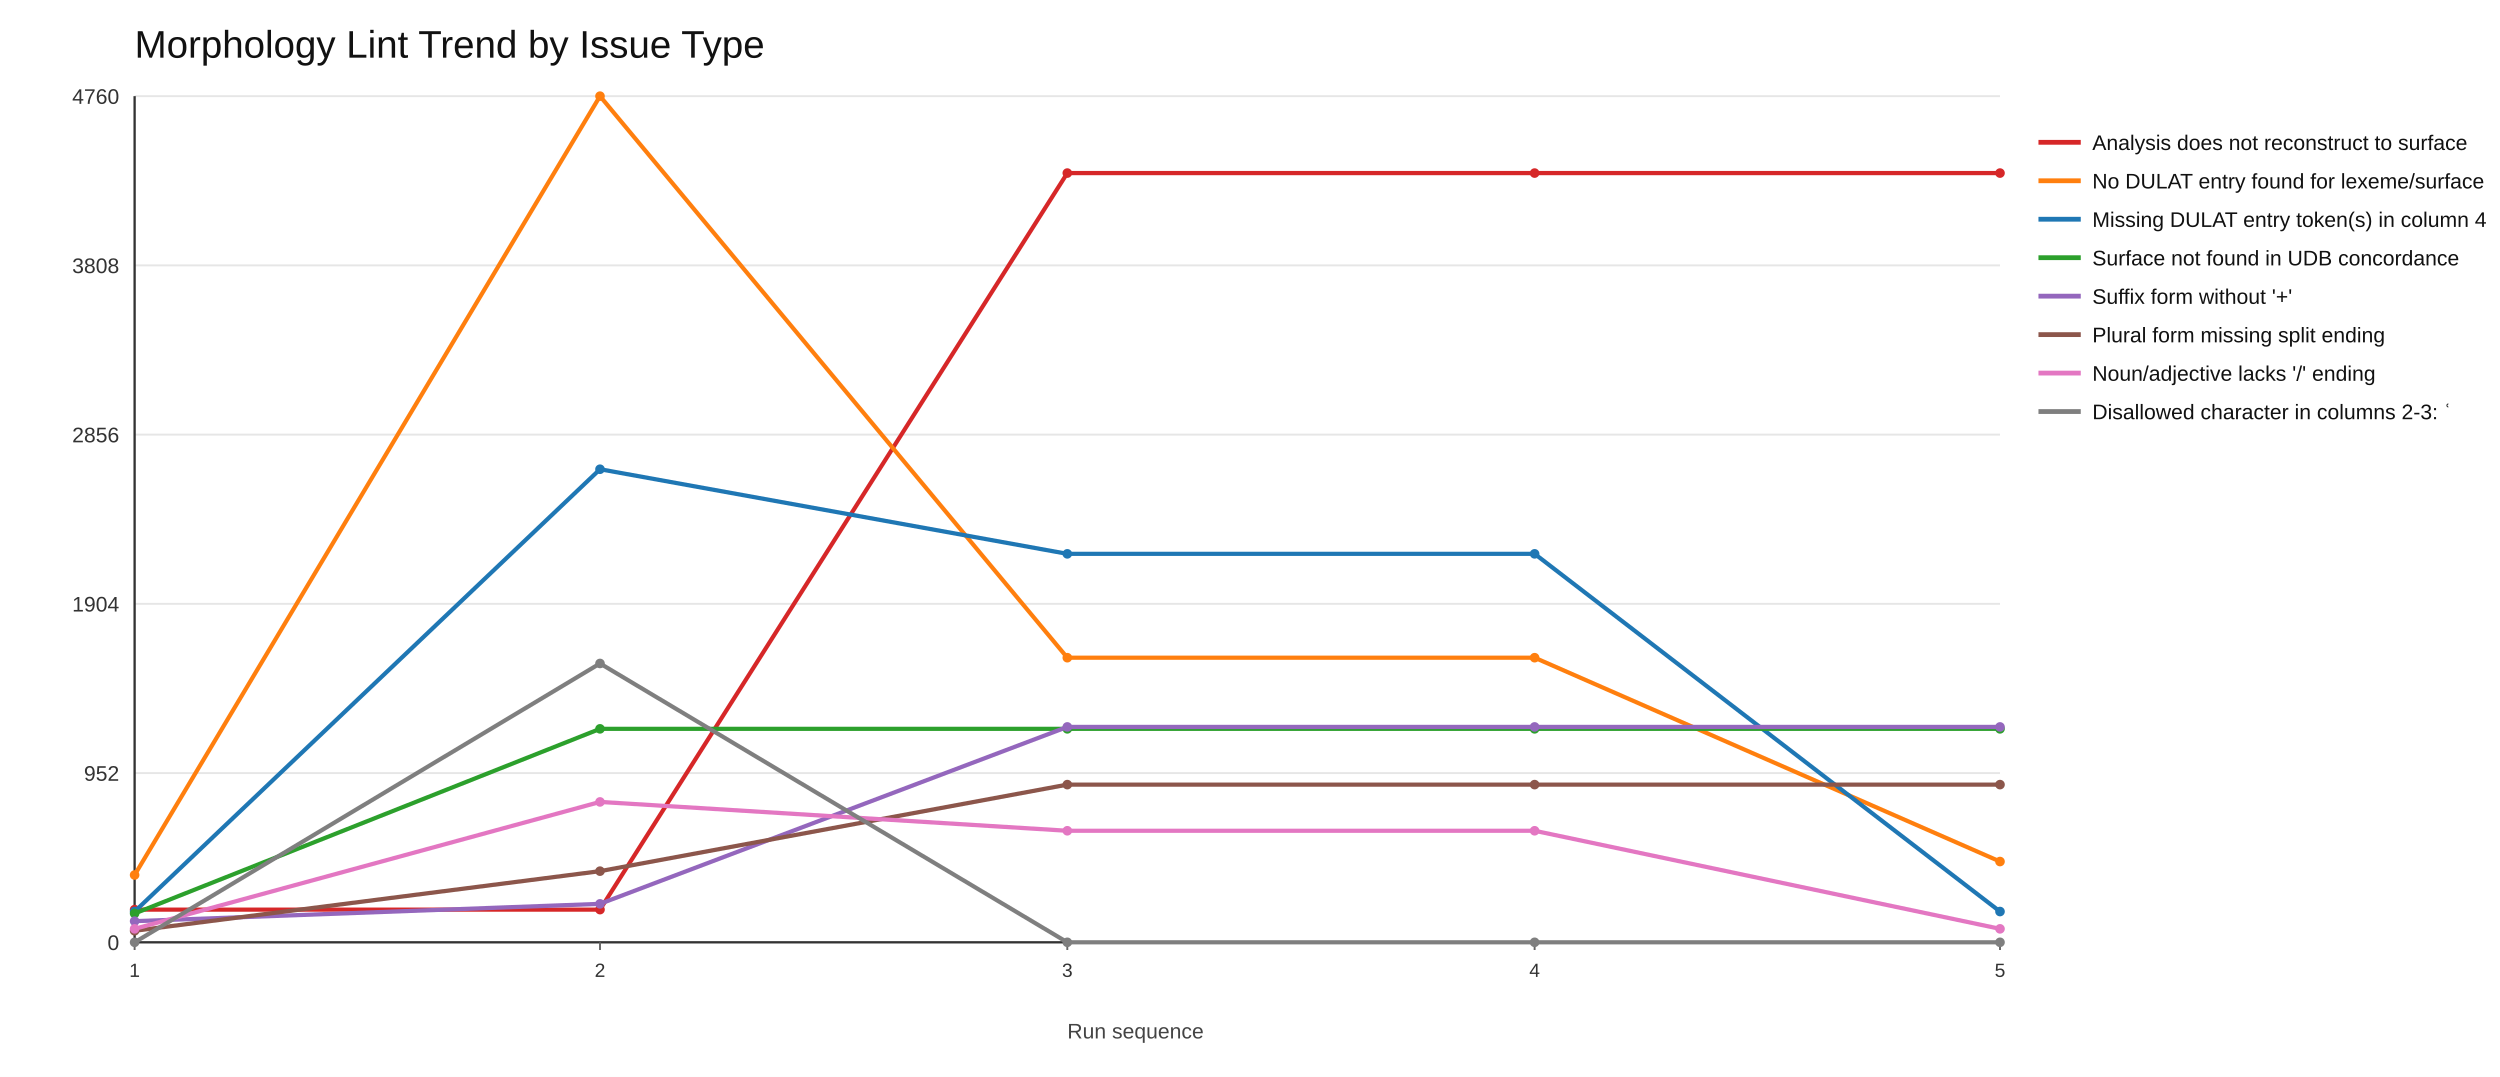
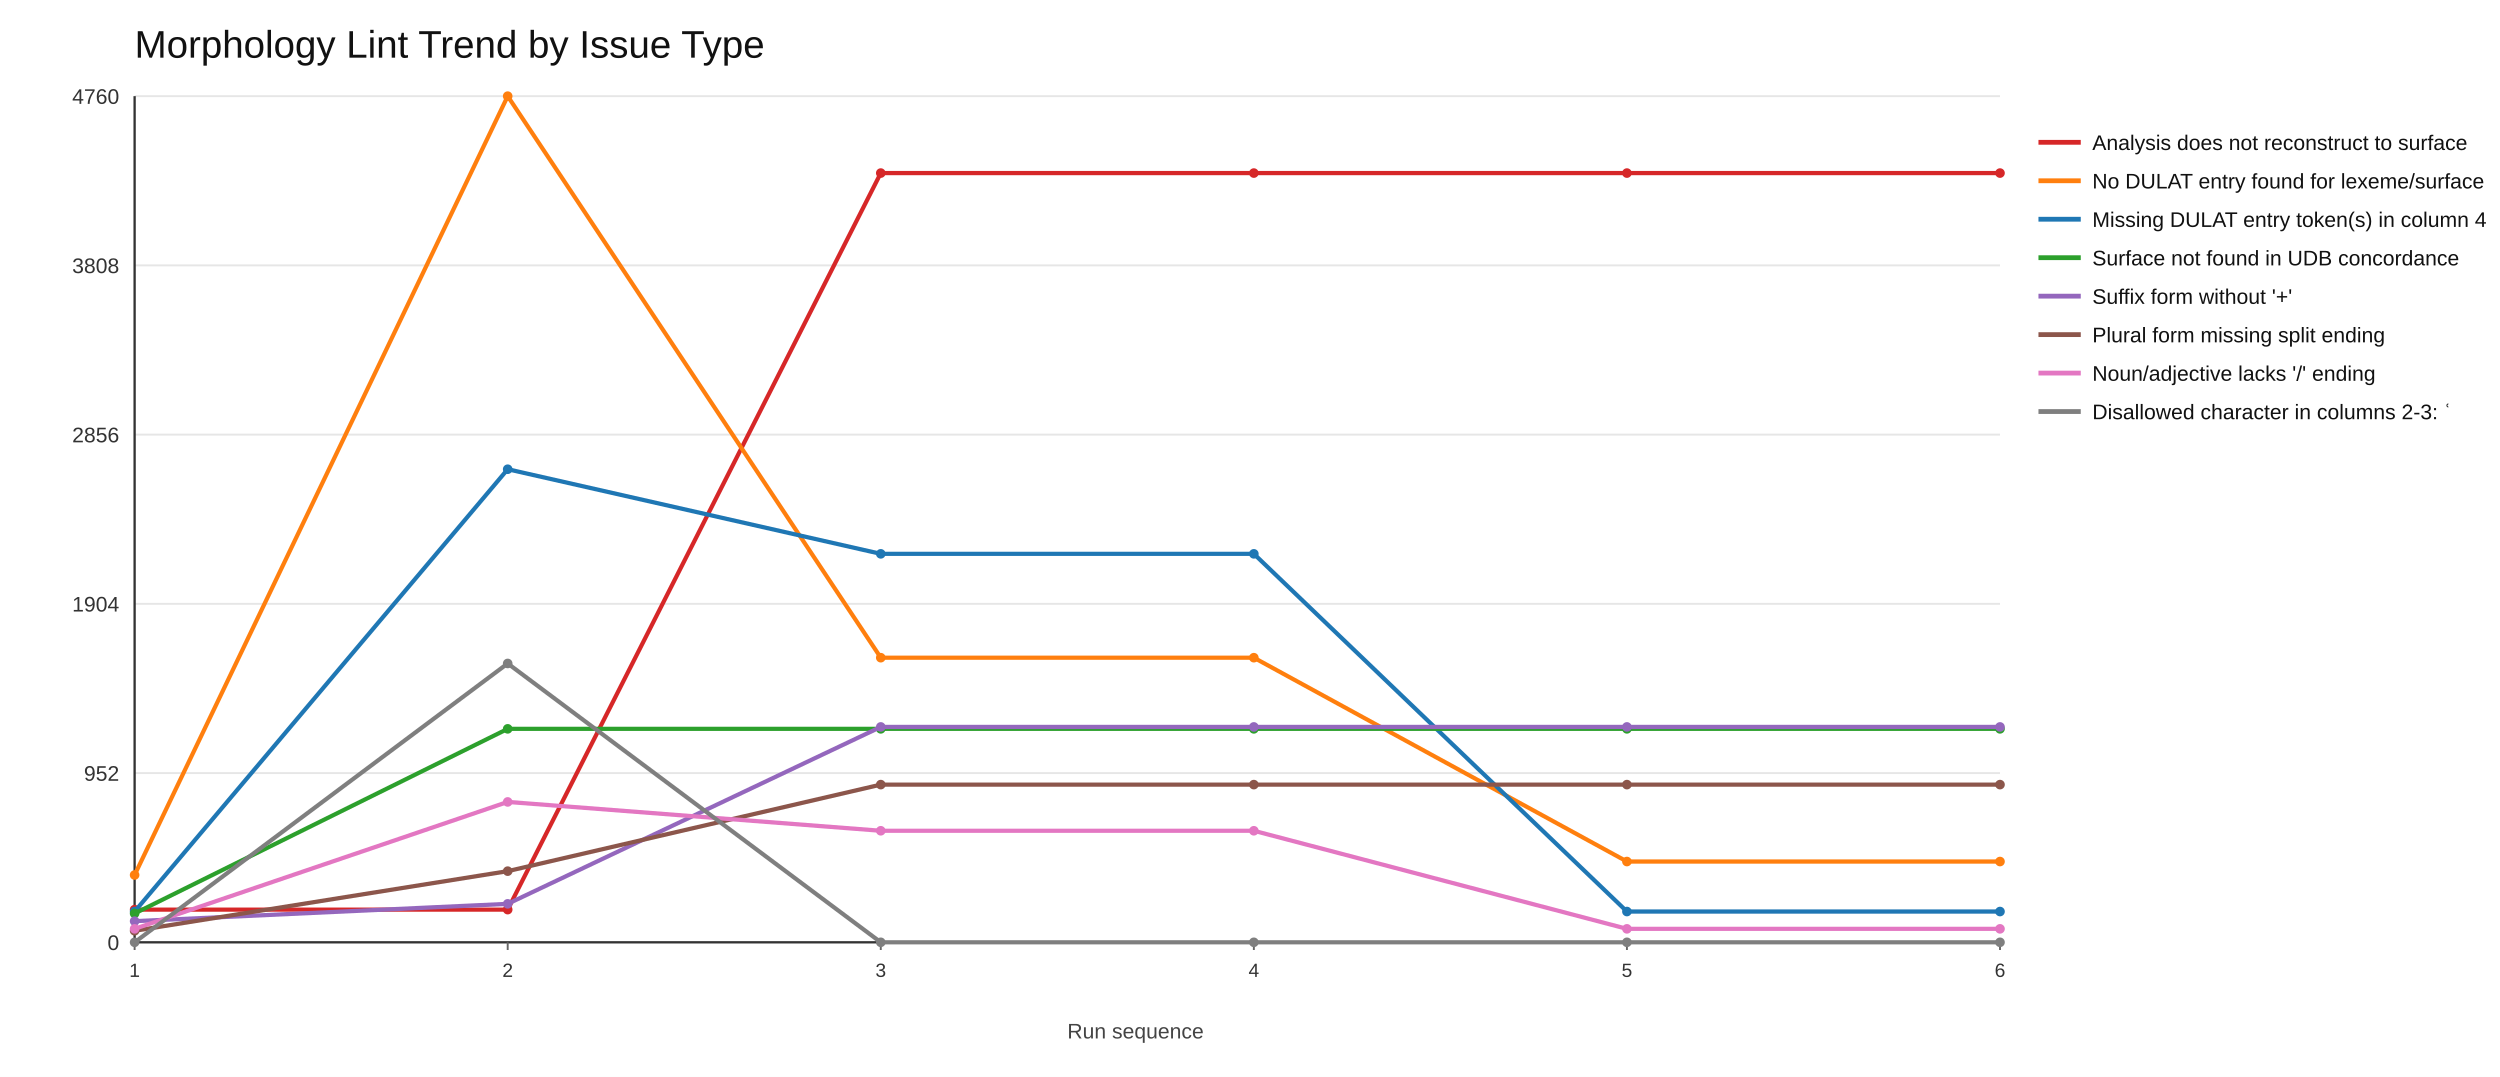
<svg xmlns="http://www.w3.org/2000/svg" width="1300" height="560">
  <rect x="0" y="0" width="1300" height="560" fill="#ffffff" />
  <text x="70" y="30" font-size="20" font-family="Arial" fill="#111">Morphology Lint Trend by Issue Type</text>
  <line x1="70" y1="490" x2="1040" y2="490" stroke="#e6e6e6" stroke-width="1" />
  <text x="62" y="494" font-size="11" font-family="Arial" fill="#333" text-anchor="end">0</text>
  <line x1="70" y1="402" x2="1040" y2="402" stroke="#e6e6e6" stroke-width="1" />
  <text x="62" y="406" font-size="11" font-family="Arial" fill="#333" text-anchor="end">952</text>
  <line x1="70" y1="314" x2="1040" y2="314" stroke="#e6e6e6" stroke-width="1" />
  <text x="62" y="318" font-size="11" font-family="Arial" fill="#333" text-anchor="end">1904</text>
  <line x1="70" y1="226" x2="1040" y2="226" stroke="#e6e6e6" stroke-width="1" />
  <text x="62" y="230" font-size="11" font-family="Arial" fill="#333" text-anchor="end">2856</text>
  <line x1="70" y1="138" x2="1040" y2="138" stroke="#e6e6e6" stroke-width="1" />
  <text x="62" y="142" font-size="11" font-family="Arial" fill="#333" text-anchor="end">3808</text>
  <line x1="70" y1="50" x2="1040" y2="50" stroke="#e6e6e6" stroke-width="1" />
  <text x="62" y="54" font-size="11" font-family="Arial" fill="#333" text-anchor="end">4760</text>
  <line x1="70" y1="490" x2="1040" y2="490" stroke="#333" stroke-width="1.2" />
  <line x1="70" y1="50" x2="70" y2="490" stroke="#333" stroke-width="1.2" />
  <line x1="70" y1="490" x2="70" y2="494" stroke="#666" stroke-width="1" />
  <text x="70" y="508" font-size="10" font-family="Arial" fill="#333" text-anchor="middle">1</text>
-   <line x1="312" y1="490" x2="312" y2="494" stroke="#666" stroke-width="1" />
-   <text x="312" y="508" font-size="10" font-family="Arial" fill="#333" text-anchor="middle">2</text>
-   <line x1="555" y1="490" x2="555" y2="494" stroke="#666" stroke-width="1" />
-   <text x="555" y="508" font-size="10" font-family="Arial" fill="#333" text-anchor="middle">3</text>
-   <line x1="798" y1="490" x2="798" y2="494" stroke="#666" stroke-width="1" />
-   <text x="798" y="508" font-size="10" font-family="Arial" fill="#333" text-anchor="middle">4</text>
+   <line x1="264" y1="490" x2="264" y2="494" stroke="#666" stroke-width="1" />
+   <text x="264" y="508" font-size="10" font-family="Arial" fill="#333" text-anchor="middle">2</text>
+   <line x1="458" y1="490" x2="458" y2="494" stroke="#666" stroke-width="1" />
+   <text x="458" y="508" font-size="10" font-family="Arial" fill="#333" text-anchor="middle">3</text>
+   <line x1="652" y1="490" x2="652" y2="494" stroke="#666" stroke-width="1" />
+   <text x="652" y="508" font-size="10" font-family="Arial" fill="#333" text-anchor="middle">4</text>
+   <line x1="846" y1="490" x2="846" y2="494" stroke="#666" stroke-width="1" />
+   <text x="846" y="508" font-size="10" font-family="Arial" fill="#333" text-anchor="middle">5</text>
  <line x1="1040" y1="490" x2="1040" y2="494" stroke="#666" stroke-width="1" />
-   <text x="1040" y="508" font-size="10" font-family="Arial" fill="#333" text-anchor="middle">5</text>
-   <polyline fill="none" stroke="#d62728" stroke-width="2.2" points="70,473 312,473 555,90 798,90 1040,90" />
+   <text x="1040" y="508" font-size="10" font-family="Arial" fill="#333" text-anchor="middle">6</text>
+   <polyline fill="none" stroke="#d62728" stroke-width="2.2" points="70,473 264,473 458,90 652,90 846,90 1040,90" />
  <circle cx="70" cy="473" r="2.5" fill="#d62728" />
-   <circle cx="312" cy="473" r="2.5" fill="#d62728" />
-   <circle cx="555" cy="90" r="2.5" fill="#d62728" />
-   <circle cx="798" cy="90" r="2.5" fill="#d62728" />
+   <circle cx="264" cy="473" r="2.5" fill="#d62728" />
+   <circle cx="458" cy="90" r="2.5" fill="#d62728" />
+   <circle cx="652" cy="90" r="2.5" fill="#d62728" />
+   <circle cx="846" cy="90" r="2.5" fill="#d62728" />
  <circle cx="1040" cy="90" r="2.5" fill="#d62728" />
  <line x1="1060" y1="74" x2="1082" y2="74" stroke="#d62728" stroke-width="2.5" />
  <text x="1088" y="78" font-size="11" font-family="Arial" fill="#111">Analysis does not reconstruct to surface</text>
-   <polyline fill="none" stroke="#ff7f0e" stroke-width="2.2" points="70,455 312,50 555,342 798,342 1040,448" />
+   <polyline fill="none" stroke="#ff7f0e" stroke-width="2.2" points="70,455 264,50 458,342 652,342 846,448 1040,448" />
  <circle cx="70" cy="455" r="2.5" fill="#ff7f0e" />
-   <circle cx="312" cy="50" r="2.5" fill="#ff7f0e" />
-   <circle cx="555" cy="342" r="2.5" fill="#ff7f0e" />
-   <circle cx="798" cy="342" r="2.5" fill="#ff7f0e" />
+   <circle cx="264" cy="50" r="2.5" fill="#ff7f0e" />
+   <circle cx="458" cy="342" r="2.5" fill="#ff7f0e" />
+   <circle cx="652" cy="342" r="2.5" fill="#ff7f0e" />
+   <circle cx="846" cy="448" r="2.5" fill="#ff7f0e" />
  <circle cx="1040" cy="448" r="2.5" fill="#ff7f0e" />
  <line x1="1060" y1="94" x2="1082" y2="94" stroke="#ff7f0e" stroke-width="2.5" />
  <text x="1088" y="98" font-size="11" font-family="Arial" fill="#111">No DULAT entry found for lexeme/surface</text>
-   <polyline fill="none" stroke="#1f77b4" stroke-width="2.2" points="70,474 312,244 555,288 798,288 1040,474" />
+   <polyline fill="none" stroke="#1f77b4" stroke-width="2.2" points="70,474 264,244 458,288 652,288 846,474 1040,474" />
  <circle cx="70" cy="474" r="2.5" fill="#1f77b4" />
-   <circle cx="312" cy="244" r="2.5" fill="#1f77b4" />
-   <circle cx="555" cy="288" r="2.5" fill="#1f77b4" />
-   <circle cx="798" cy="288" r="2.5" fill="#1f77b4" />
+   <circle cx="264" cy="244" r="2.5" fill="#1f77b4" />
+   <circle cx="458" cy="288" r="2.5" fill="#1f77b4" />
+   <circle cx="652" cy="288" r="2.5" fill="#1f77b4" />
+   <circle cx="846" cy="474" r="2.5" fill="#1f77b4" />
  <circle cx="1040" cy="474" r="2.5" fill="#1f77b4" />
  <line x1="1060" y1="114" x2="1082" y2="114" stroke="#1f77b4" stroke-width="2.5" />
  <text x="1088" y="118" font-size="11" font-family="Arial" fill="#111">Missing DULAT entry token(s) in column 4</text>
-   <polyline fill="none" stroke="#2ca02c" stroke-width="2.2" points="70,475 312,379 555,379 798,379 1040,379" />
+   <polyline fill="none" stroke="#2ca02c" stroke-width="2.2" points="70,475 264,379 458,379 652,379 846,379 1040,379" />
  <circle cx="70" cy="475" r="2.5" fill="#2ca02c" />
-   <circle cx="312" cy="379" r="2.5" fill="#2ca02c" />
-   <circle cx="555" cy="379" r="2.5" fill="#2ca02c" />
-   <circle cx="798" cy="379" r="2.5" fill="#2ca02c" />
+   <circle cx="264" cy="379" r="2.5" fill="#2ca02c" />
+   <circle cx="458" cy="379" r="2.5" fill="#2ca02c" />
+   <circle cx="652" cy="379" r="2.5" fill="#2ca02c" />
+   <circle cx="846" cy="379" r="2.5" fill="#2ca02c" />
  <circle cx="1040" cy="379" r="2.5" fill="#2ca02c" />
  <line x1="1060" y1="134" x2="1082" y2="134" stroke="#2ca02c" stroke-width="2.5" />
  <text x="1088" y="138" font-size="11" font-family="Arial" fill="#111">Surface not found in UDB concordance</text>
-   <polyline fill="none" stroke="#9467bd" stroke-width="2.2" points="70,479 312,470 555,378 798,378 1040,378" />
+   <polyline fill="none" stroke="#9467bd" stroke-width="2.2" points="70,479 264,470 458,378 652,378 846,378 1040,378" />
  <circle cx="70" cy="479" r="2.5" fill="#9467bd" />
-   <circle cx="312" cy="470" r="2.5" fill="#9467bd" />
-   <circle cx="555" cy="378" r="2.5" fill="#9467bd" />
-   <circle cx="798" cy="378" r="2.5" fill="#9467bd" />
+   <circle cx="264" cy="470" r="2.5" fill="#9467bd" />
+   <circle cx="458" cy="378" r="2.5" fill="#9467bd" />
+   <circle cx="652" cy="378" r="2.5" fill="#9467bd" />
+   <circle cx="846" cy="378" r="2.5" fill="#9467bd" />
  <circle cx="1040" cy="378" r="2.5" fill="#9467bd" />
  <line x1="1060" y1="154" x2="1082" y2="154" stroke="#9467bd" stroke-width="2.5" />
  <text x="1088" y="158" font-size="11" font-family="Arial" fill="#111">Suffix form without '+'</text>
-   <polyline fill="none" stroke="#8c564b" stroke-width="2.2" points="70,484 312,453 555,408 798,408 1040,408" />
+   <polyline fill="none" stroke="#8c564b" stroke-width="2.2" points="70,484 264,453 458,408 652,408 846,408 1040,408" />
  <circle cx="70" cy="484" r="2.5" fill="#8c564b" />
-   <circle cx="312" cy="453" r="2.5" fill="#8c564b" />
-   <circle cx="555" cy="408" r="2.5" fill="#8c564b" />
-   <circle cx="798" cy="408" r="2.5" fill="#8c564b" />
+   <circle cx="264" cy="453" r="2.5" fill="#8c564b" />
+   <circle cx="458" cy="408" r="2.5" fill="#8c564b" />
+   <circle cx="652" cy="408" r="2.5" fill="#8c564b" />
+   <circle cx="846" cy="408" r="2.5" fill="#8c564b" />
  <circle cx="1040" cy="408" r="2.5" fill="#8c564b" />
  <line x1="1060" y1="174" x2="1082" y2="174" stroke="#8c564b" stroke-width="2.5" />
  <text x="1088" y="178" font-size="11" font-family="Arial" fill="#111">Plural form missing split ending</text>
-   <polyline fill="none" stroke="#e377c2" stroke-width="2.2" points="70,483 312,417 555,432 798,432 1040,483" />
+   <polyline fill="none" stroke="#e377c2" stroke-width="2.2" points="70,483 264,417 458,432 652,432 846,483 1040,483" />
  <circle cx="70" cy="483" r="2.5" fill="#e377c2" />
-   <circle cx="312" cy="417" r="2.5" fill="#e377c2" />
-   <circle cx="555" cy="432" r="2.5" fill="#e377c2" />
-   <circle cx="798" cy="432" r="2.5" fill="#e377c2" />
+   <circle cx="264" cy="417" r="2.5" fill="#e377c2" />
+   <circle cx="458" cy="432" r="2.5" fill="#e377c2" />
+   <circle cx="652" cy="432" r="2.5" fill="#e377c2" />
+   <circle cx="846" cy="483" r="2.5" fill="#e377c2" />
  <circle cx="1040" cy="483" r="2.5" fill="#e377c2" />
  <line x1="1060" y1="194" x2="1082" y2="194" stroke="#e377c2" stroke-width="2.5" />
  <text x="1088" y="198" font-size="11" font-family="Arial" fill="#111">Noun/adjective lacks '/' ending</text>
-   <polyline fill="none" stroke="#7f7f7f" stroke-width="2.2" points="70,490 312,345 555,490 798,490 1040,490" />
+   <polyline fill="none" stroke="#7f7f7f" stroke-width="2.2" points="70,490 264,345 458,490 652,490 846,490 1040,490" />
  <circle cx="70" cy="490" r="2.5" fill="#7f7f7f" />
-   <circle cx="312" cy="345" r="2.5" fill="#7f7f7f" />
-   <circle cx="555" cy="490" r="2.5" fill="#7f7f7f" />
-   <circle cx="798" cy="490" r="2.5" fill="#7f7f7f" />
+   <circle cx="264" cy="345" r="2.5" fill="#7f7f7f" />
+   <circle cx="458" cy="490" r="2.5" fill="#7f7f7f" />
+   <circle cx="652" cy="490" r="2.5" fill="#7f7f7f" />
+   <circle cx="846" cy="490" r="2.5" fill="#7f7f7f" />
  <circle cx="1040" cy="490" r="2.5" fill="#7f7f7f" />
  <line x1="1060" y1="214" x2="1082" y2="214" stroke="#7f7f7f" stroke-width="2.5" />
  <text x="1088" y="218" font-size="11" font-family="Arial" fill="#111">Disallowed character in columns 2-3: ʿ</text>
  <text x="555" y="540" font-size="11" font-family="Arial" fill="#444">Run sequence</text>
</svg>
